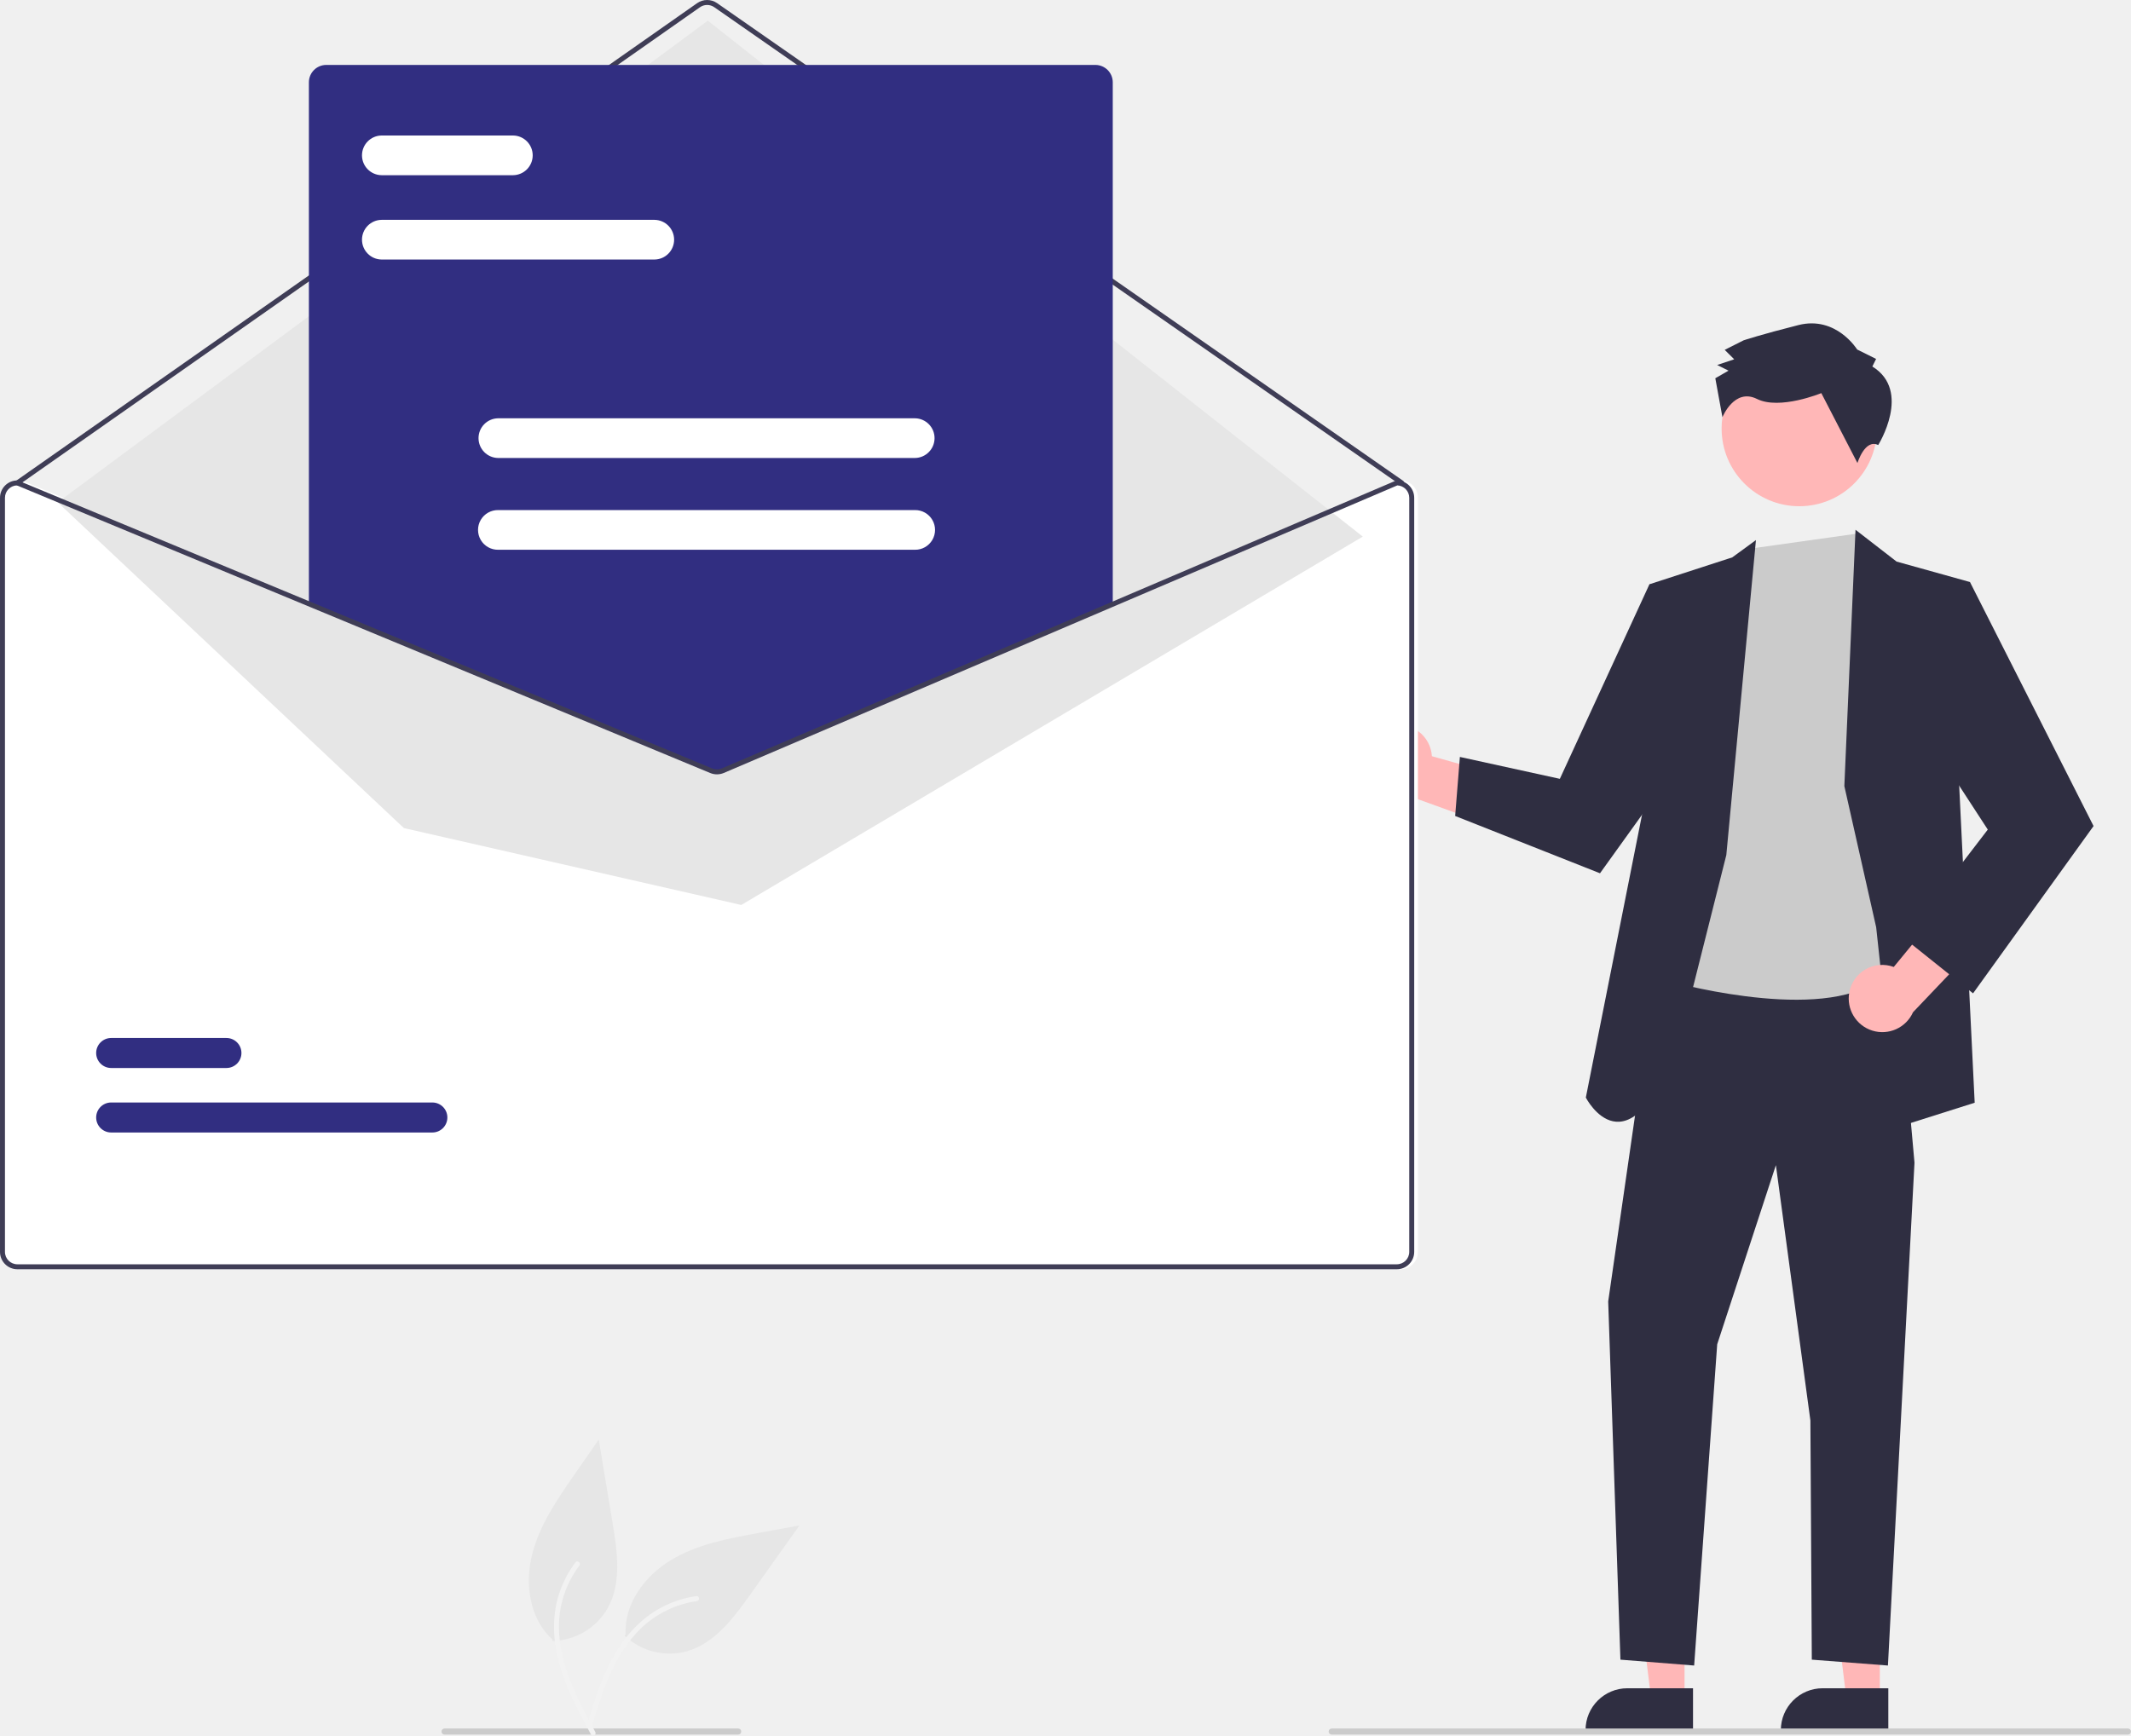
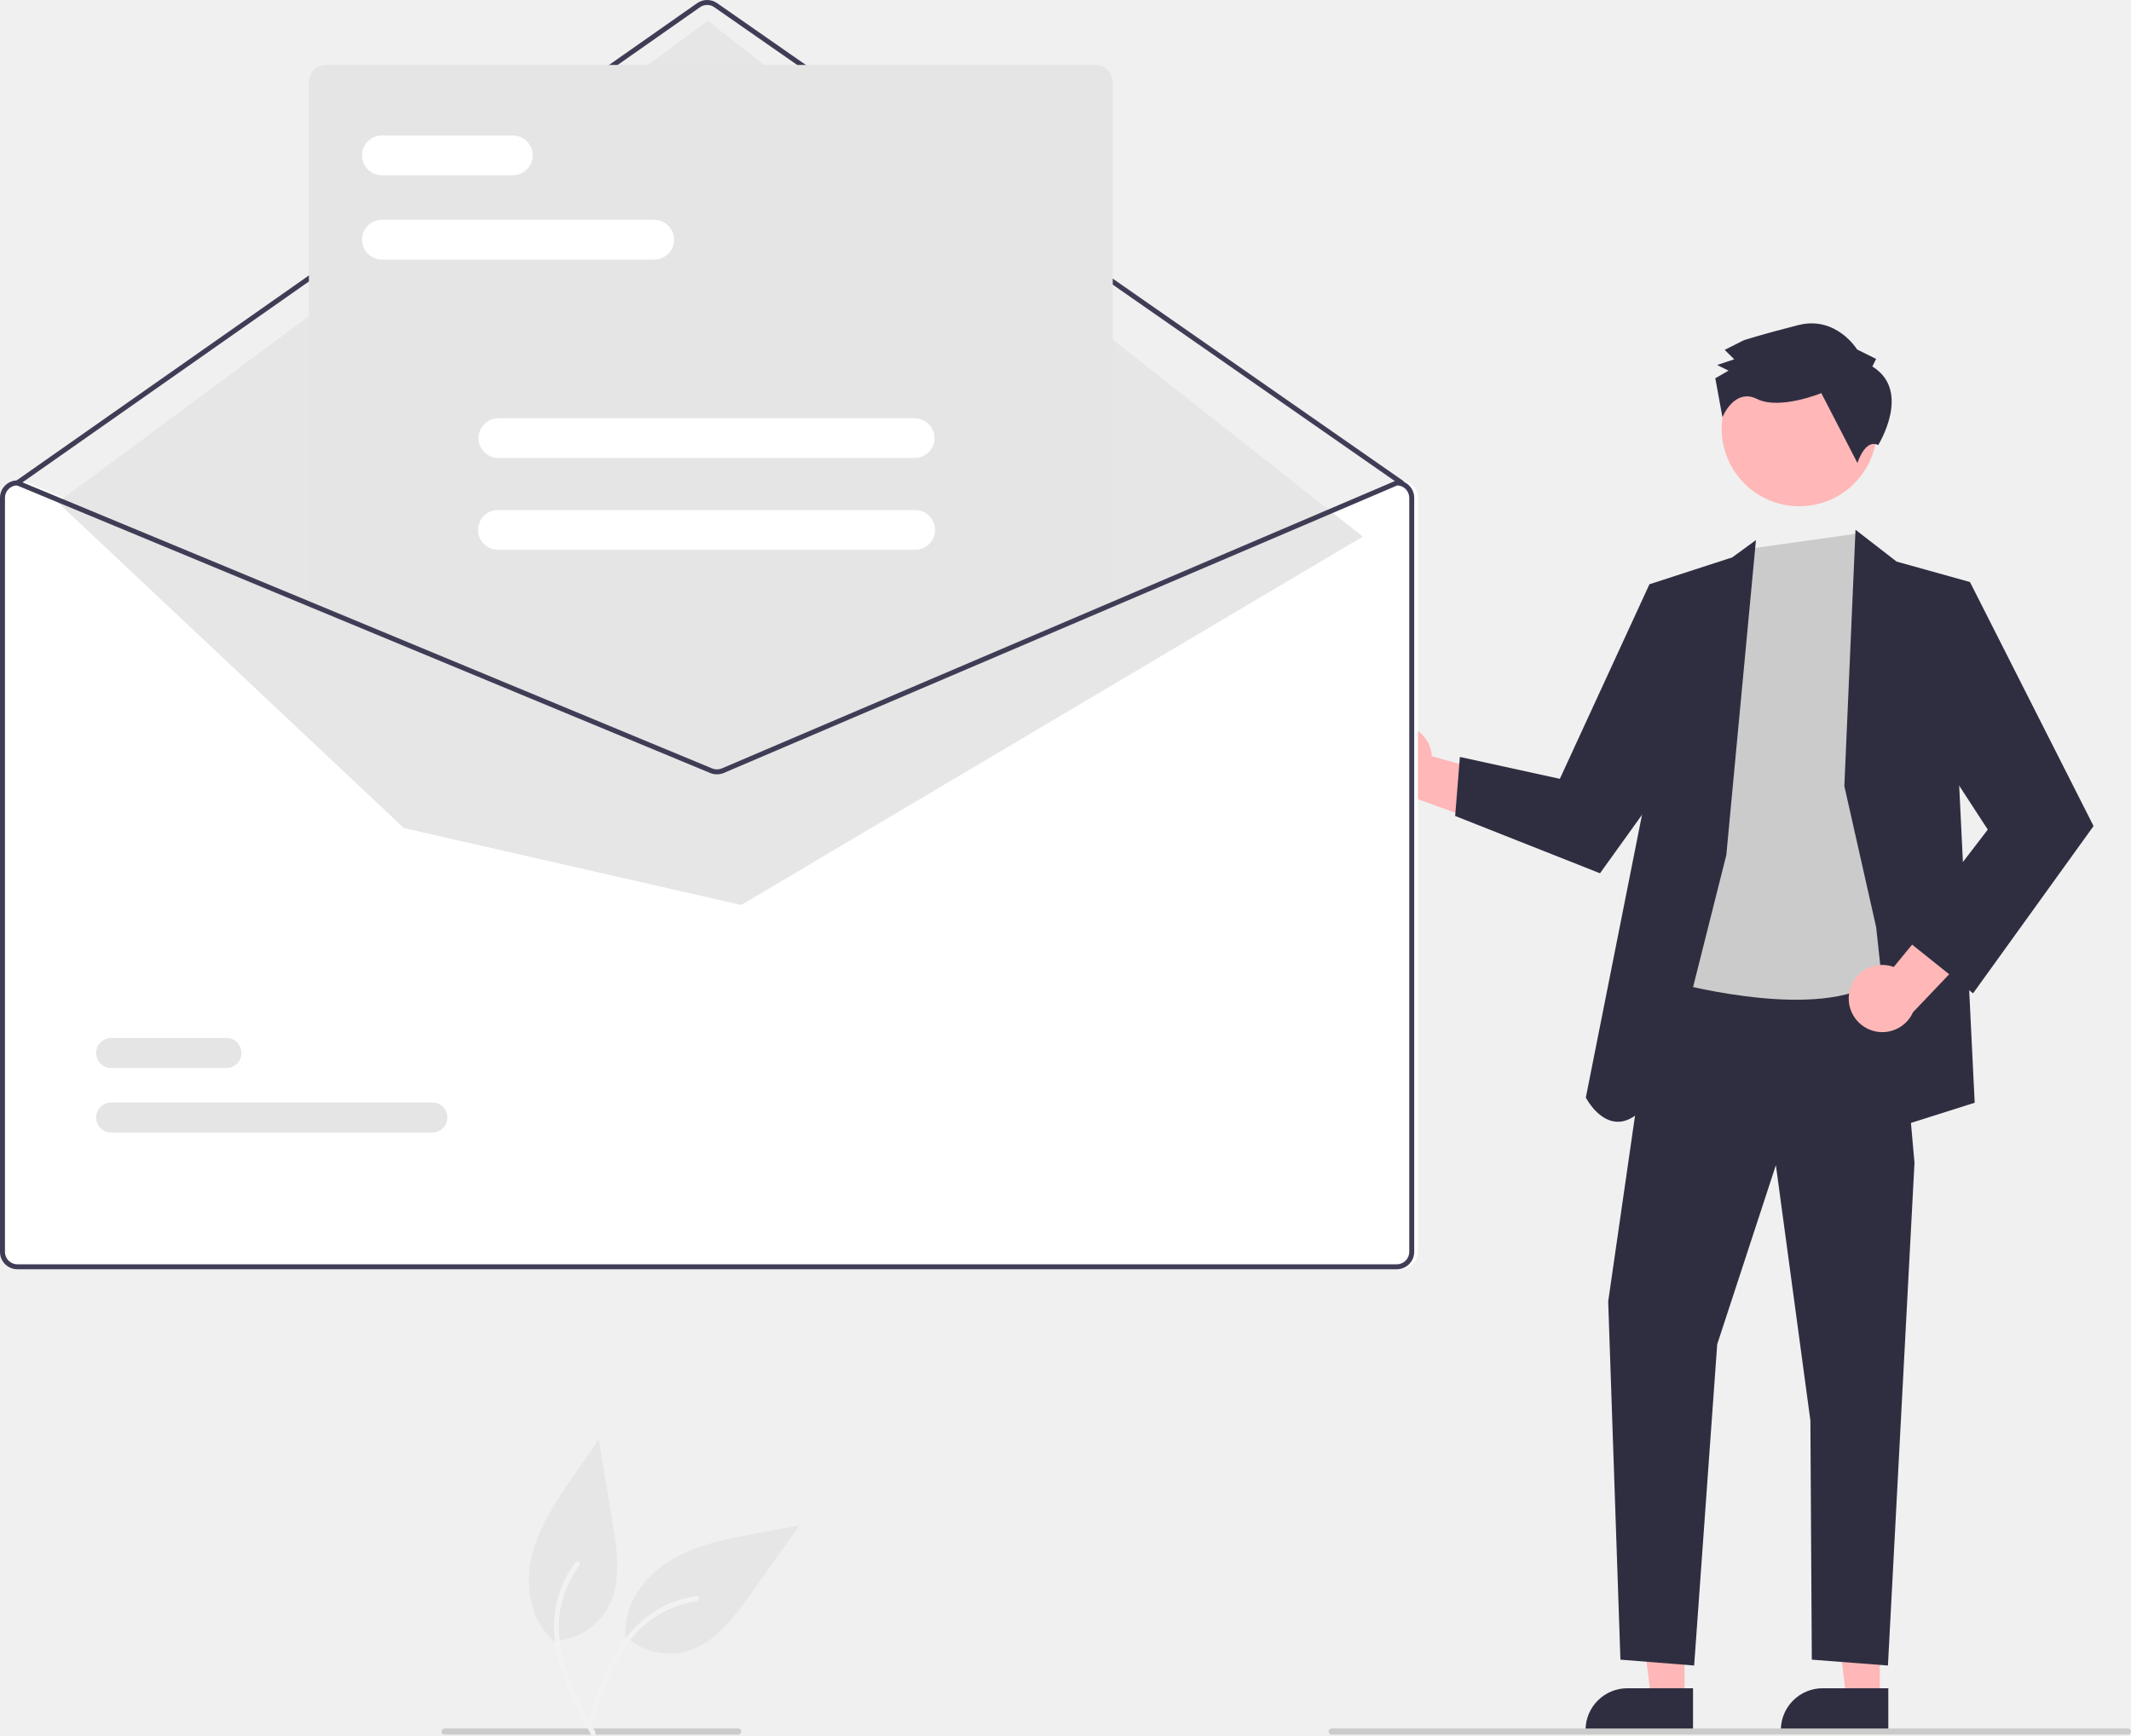
<svg xmlns="http://www.w3.org/2000/svg" data-name="Layer 1" width="703.817" height="573.37" viewBox="0 0 703.817 573.37">
-   <path id="e77d6775-0d6e-4379-8bfc-a6b010ad5ee5-323" data-name="Path 461" d="M454.389,703.636a21.574,21.574,0,0,0,20.509,5.179c9.164-2.601,15.383-10.869,20.903-18.633l16.334-22.959-13.765,2.524c-9.899,1.815-20.044,3.72-28.665,8.914s-15.526,14.466-14.98,24.515" transform="translate(-248.0914 -163.3148)" fill="#e6e6e6" />
-   <path id="a925376f-81ed-452b-bc21-27b5ed1cb659-324" data-name="Path 462" d="M441.594,734.564c2.414-8.231,4.842-16.575,9.104-24.077,3.785-6.662,8.958-12.507,15.781-16.142a35.246,35.246,0,0,1,11.605-3.775c1.058-.149,1.231,1.498.177,1.647a33.507,33.507,0,0,0-18.638,9.166c-5.637,5.515-9.334,12.626-12.068,19.944-1.655,4.425-2.991,8.958-4.32,13.49a.854.854,0,0,1-.946.693.833.833,0,0,1-.693-.946Z" transform="translate(-248.0914 -163.3148)" fill="#f2f2f2" />
+   <path id="e77d6775-0d6e-4379-8bfc-a6b010ad5ee5-331" data-name="Path 461" d="M454.389,703.636a21.574,21.574,0,0,0,20.509,5.179c9.164-2.601,15.383-10.869,20.903-18.633l16.334-22.959-13.765,2.524c-9.899,1.815-20.044,3.72-28.665,8.914s-15.526,14.466-14.98,24.515" transform="translate(-248.0914 -163.3148)" fill="#e6e6e6" />
+   <path id="a925376f-81ed-452b-bc21-27b5ed1cb659-332" data-name="Path 462" d="M441.594,734.564c2.414-8.231,4.842-16.575,9.104-24.077,3.785-6.662,8.958-12.507,15.781-16.142a35.246,35.246,0,0,1,11.605-3.775c1.058-.149,1.231,1.498.177,1.647a33.507,33.507,0,0,0-18.638,9.166c-5.637,5.515-9.334,12.626-12.068,19.944-1.655,4.425-2.991,8.958-4.32,13.49a.854.854,0,0,1-.946.693.833.833,0,0,1-.693-.946Z" transform="translate(-248.0914 -163.3148)" fill="#f2f2f2" />
  <path d="M707.405,403.053a11.039,11.039,0,0,1,13.605,10.07l37.764,10.616-15.409,13.346-33.499-12.127a11.099,11.099,0,0,1-2.461-21.905Z" transform="translate(-248.0914 -163.3148)" fill="#ffb7b7" />
  <polygon points="556.357 561.294 545.349 561.293 540.112 518.835 556.359 518.836 556.357 561.294" fill="#ffb7b7" />
  <path d="M807.255,735.279l-35.494-.001v-.449A13.816,13.816,0,0,1,785.577,721.014h.001l21.678.001Z" transform="translate(-248.0914 -163.3148)" fill="#2f2e41" />
  <polygon points="620.859 561.294 609.851 561.293 604.614 518.835 620.86 518.836 620.859 561.294" fill="#ffb7b7" />
  <path d="M871.757,735.279l-35.494-.001v-.449a13.816,13.816,0,0,1,13.815-13.815h.001l21.678.001Z" transform="translate(-248.0914 -163.3148)" fill="#2f2e41" />
  <polygon points="547.363 317.603 531.148 429.917 535.188 548.251 559.537 550.19 567.151 444.067 586.533 384.893 597.928 469.245 598.396 548.251 623.539 550.19 632.308 384.09 625.858 311.854 547.363 317.603" fill="#2f2e41" />
  <circle cx="594.261" cy="141.578" r="25.651" fill="#ffb7b7" />
  <path d="M826.542,344.496,798.223,487.162s47.678,13.684,68.565,1.051,11.527-51.631,11.527-51.631l-3.825-66.358-7.069-16.781-5.998-13.852Z" transform="translate(-248.0914 -163.3148)" fill="#cbcbcb" />
  <path d="M818.253,445.764l9.783-104.037-7.823,5.712L792.858,356.322l-1.872,73.246L771.851,525.888s13.677,26.688,30.627-17.464Z" transform="translate(-248.0914 -163.3148)" fill="#2f2e41" />
  <polygon points="557.931 203.962 544.767 193.007 515.18 257.279 482.164 250.047 480.604 269.546 528.44 288.477 561.038 243.095 557.931 203.962" fill="#2f2e41" />
  <polygon points="609.144 259.677 612.831 175.005 626.399 185.512 650.63 192.266 647.077 259.677 652.19 364.277 626.786 372.323 619.655 306.32 609.144 259.677" fill="#2f2e41" />
  <path d="M858.866,491.152a11.039,11.039,0,0,1,14.688-8.412l24.896-30.315,6.029,19.473L879.913,497.7a11.099,11.099,0,0,1-21.047-6.548Z" transform="translate(-248.0914 -163.3148)" fill="#ffb7b7" />
  <polygon points="634.407 201.665 650.63 192.266 691.451 272.878 651.652 328.143 628.952 309.993 656.516 274.048 631.394 235.44 634.407 201.665" fill="#2f2e41" />
  <path d="M866.478,284.385l1.244-2.503-6.257-3.109s-6.903-11.232-19.394-8.075-18.111,5.045-18.111,5.045l-6.242,3.141,3.133,3.117-5.62,1.889,3.754,1.865-4.368,2.511,2.352,12.871s3.906-9.762,11.415-6.032,21.243-1.929,21.243-1.929l11.932,23.093s2.462-8.095,6.851-5.937C868.41,310.334,879.623,292.477,866.478,284.385Z" transform="translate(-248.0914 -163.3148)" fill="#2f2e41" />
  <path d="M710.664,322.019h-.164l-94.071,40.169-128.709,54.96a4.151,4.151,0,0,1-3.18.016L351.75,362.073l-96.382-39.989-.147-.066h-.164a5.742,5.742,0,0,0-5.736,5.736V576.864a5.742,5.742,0,0,0,5.736,5.736H710.664a5.742,5.742,0,0,0,5.736-5.736V327.755A5.742,5.742,0,0,0,710.664,322.019Z" transform="translate(-248.0914 -163.3148)" fill="#fff" />
  <path d="M711.073,323.658a.817.817,0,0,1-.468-.147L483.982,165.685a4.11,4.11,0,0,0-4.694.008L254.298,323.51a.82.82,0,0,1-.941-1.342L478.347,164.351a5.754,5.754,0,0,1,6.572-.011L711.542,322.166a.82.82,0,0,1-.469,1.492Z" transform="translate(-248.0914 -163.3148)" fill="#3f3d56" />
  <polygon points="19.063 165.938 233.765 6.817 450.097 177.26 244.827 298.946 133.384 273.544 19.063 165.938" fill="#e6e6e6" />
-   <path d="M390.883,537.422H284.815a4.955,4.955,0,1,1-.015-9.911H390.883a4.955,4.955,0,1,1,.015,9.911Z" transform="translate(-248.0914 -163.3148)" fill="#312e81" />
-   <path d="M322.869,516.116H284.815a4.955,4.955,0,1,1-.015-9.911h38.07a4.955,4.955,0,0,1,.015,9.911h-.015Z" transform="translate(-248.0914 -163.3148)" fill="#312e81" />
-   <path d="M484.876,417.881a6.199,6.199,0,0,1-2.351-.461L350.111,362.478V190.499a5.743,5.743,0,0,1,5.736-5.736H609.873a5.743,5.743,0,0,1,5.736,5.736V362.598l-.249.106-128.062,54.689A6.241,6.241,0,0,1,484.876,417.881Z" transform="translate(-248.0914 -163.3148)" fill="#312e81" />
+   <path d="M390.883,537.422H284.815a4.955,4.955,0,1,1-.015-9.911H390.883a4.955,4.955,0,1,1,.015,9.911Z" transform="translate(-248.0914 -163.3148)" fill="#e5e5e5" />
+   <path d="M322.869,516.116H284.815a4.955,4.955,0,1,1-.015-9.911h38.07a4.955,4.955,0,0,1,.015,9.911h-.015Z" transform="translate(-248.0914 -163.3148)" fill="#e5e5e5" />
+   <path d="M484.876,417.881a6.199,6.199,0,0,1-2.351-.461L350.111,362.478V190.499a5.743,5.743,0,0,1,5.736-5.736H609.873a5.743,5.743,0,0,1,5.736,5.736V362.598l-.249.106-128.062,54.689A6.241,6.241,0,0,1,484.876,417.881Z" transform="translate(-248.0914 -163.3148)" fill="#e5e5e5" />
  <path d="M709.435,322.019h-.164l-94.071,40.169-128.709,54.96a4.151,4.151,0,0,1-3.18.016l-132.79-55.091-96.382-39.989-.147-.066h-.164a5.742,5.742,0,0,0-5.736,5.736V576.864a5.742,5.742,0,0,0,5.736,5.736H709.435a5.742,5.742,0,0,0,5.736-5.736V327.755A5.742,5.742,0,0,0,709.435,322.019Zm4.097,254.845a4.099,4.099,0,0,1-4.097,4.097H253.827a4.099,4.099,0,0,1-4.097-4.097V327.755a4.106,4.106,0,0,1,3.942-4.097l96.849,40.185,132.159,54.837a5.835,5.835,0,0,0,4.458-.025l128.061-54.689L709.599,323.658a4.11,4.11,0,0,1,3.933,4.097Z" transform="translate(-248.0914 -163.3148)" fill="#3f3d56" />
  <path d="M464.262,249.049H374.123a6.556,6.556,0,0,1,0-13.111h90.138a6.556,6.556,0,0,1,0,13.111Z" transform="translate(-248.0914 -163.3148)" fill="#fff" />
  <path d="M417.554,221.188H374.123a6.556,6.556,0,0,1,0-13.111h43.43a6.556,6.556,0,0,1,0,13.111Z" transform="translate(-248.0914 -163.3148)" fill="#fff" />
  <path d="M550.277,314.604H412.611a6.556,6.556,0,0,1,0-13.111H550.277a6.556,6.556,0,0,1,0,13.111Z" transform="translate(-248.0914 -163.3148)" fill="#fff" />
  <path d="M550.277,344.924H412.611a6.556,6.556,0,1,1,0-13.111H550.277a6.556,6.556,0,1,1,0,13.111Z" transform="translate(-248.0914 -163.3148)" fill="#fff" />
  <path d="M950.909,736.315h-263a1,1,0,0,1,0-2h263a1,1,0,0,1,0,2Z" transform="translate(-248.0914 -163.3148)" fill="#cbcbcb" />
  <path d="M491.909,736.315h-97a1,1,0,1,1,0-2h97a1,1,0,0,1,0,2Z" transform="translate(-248.0914 -163.3148)" fill="#cbcbcb" />
-   <path id="e8398aff-523f-434a-af20-c024070a1d12-325" data-name="Path 461" d="M430.575,705.397a21.574,21.574,0,0,0,18.194-10.791c4.663-8.307,3.243-18.555,1.682-27.952l-4.609-27.797-7.98,11.497c-5.739,8.267-11.588,16.772-14.038,26.534s-.807,21.205,6.666,27.946" transform="translate(-248.0914 -163.3148)" fill="#e6e6e6" />
-   <path id="e2bc4c04-3c78-4f76-9d7c-3717db50fbca-326" data-name="Path 462" d="M443.313,736.348c-4.093-7.539-8.255-15.167-10.523-23.491-2.014-7.393-2.469-15.185-.193-22.574a35.246,35.246,0,0,1,5.566-10.86c.645-.852,1.929.194,1.288,1.043a33.507,33.507,0,0,0-6.752,19.642c-.108,7.885,2.285,15.534,5.507,22.651,1.947,4.305,4.196,8.46,6.45,12.611a.854.854,0,0,1-.182,1.158.833.833,0,0,1-1.158-.182Z" transform="translate(-248.0914 -163.3148)" fill="#f2f2f2" />
+   <path id="e8398aff-523f-434a-af20-c024070a1d12-333" data-name="Path 461" d="M430.575,705.397a21.574,21.574,0,0,0,18.194-10.791c4.663-8.307,3.243-18.555,1.682-27.952l-4.609-27.797-7.98,11.497c-5.739,8.267-11.588,16.772-14.038,26.534s-.807,21.205,6.666,27.946" transform="translate(-248.0914 -163.3148)" fill="#e6e6e6" />
+   <path id="e2bc4c04-3c78-4f76-9d7c-3717db50fbca-334" data-name="Path 462" d="M443.313,736.348c-4.093-7.539-8.255-15.167-10.523-23.491-2.014-7.393-2.469-15.185-.193-22.574a35.246,35.246,0,0,1,5.566-10.86c.645-.852,1.929.194,1.288,1.043a33.507,33.507,0,0,0-6.752,19.642c-.108,7.885,2.285,15.534,5.507,22.651,1.947,4.305,4.196,8.46,6.45,12.611a.854.854,0,0,1-.182,1.158.833.833,0,0,1-1.158-.182Z" transform="translate(-248.0914 -163.3148)" fill="#f2f2f2" />
</svg>
